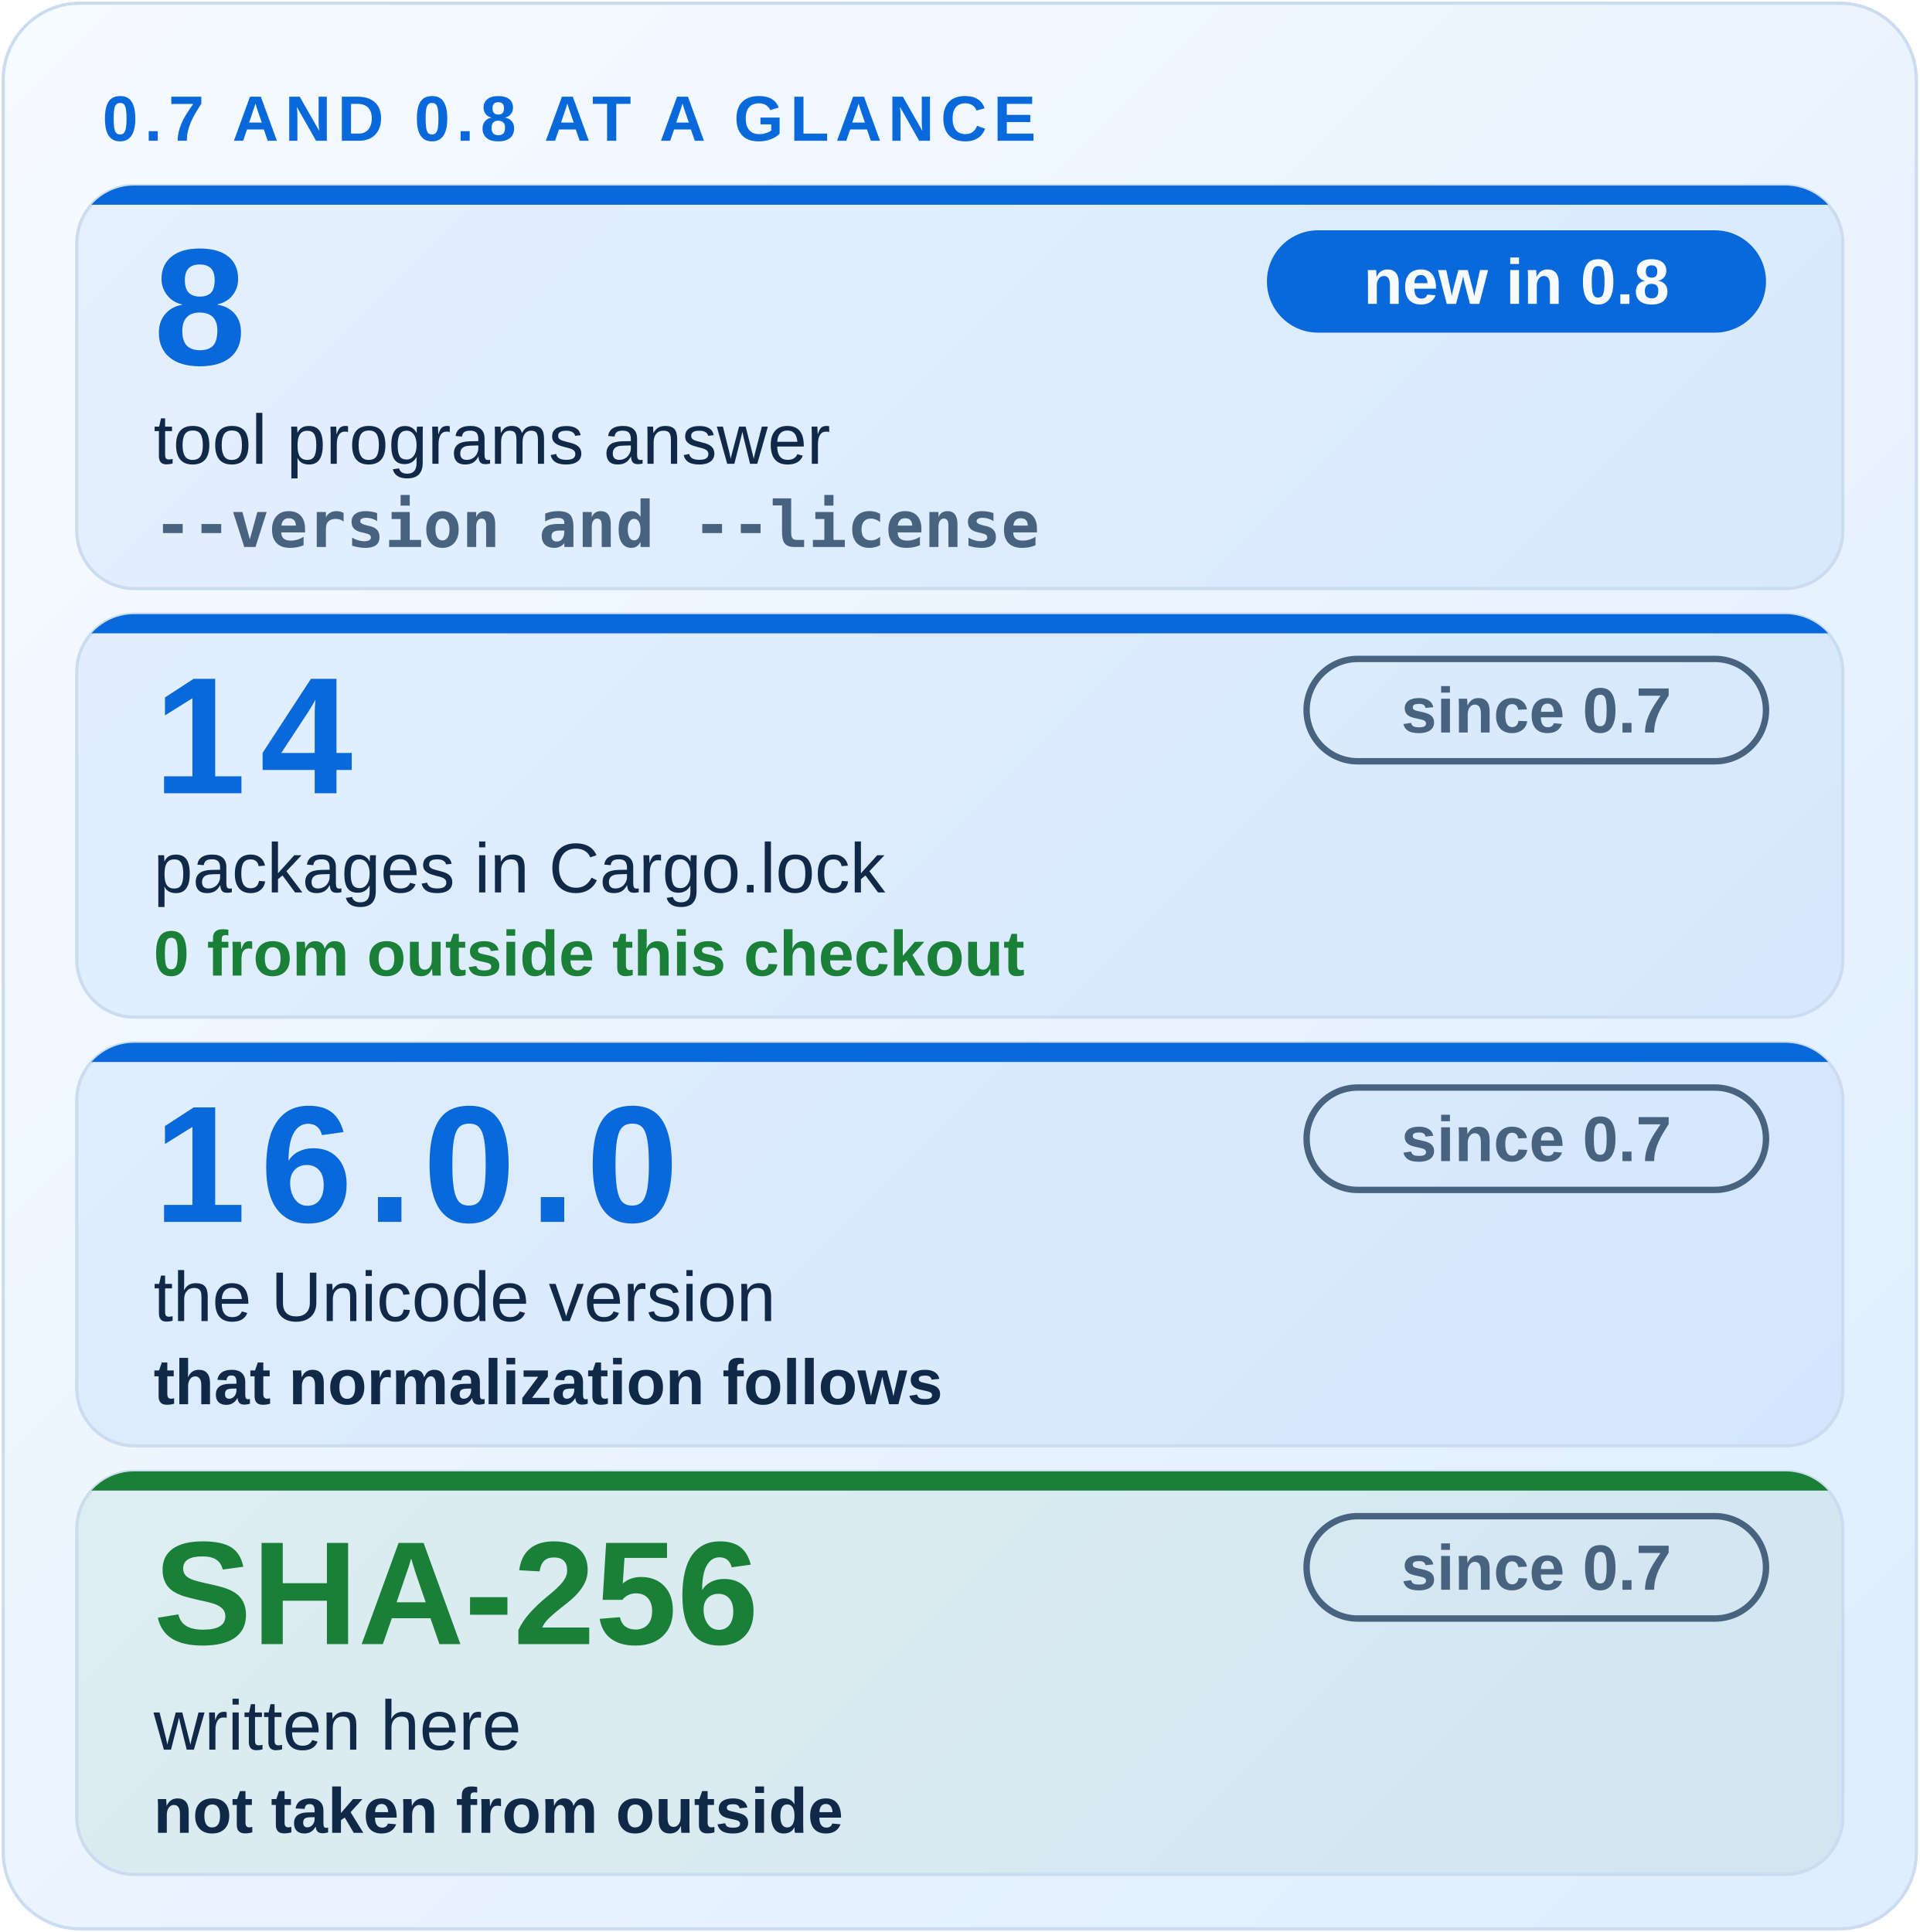
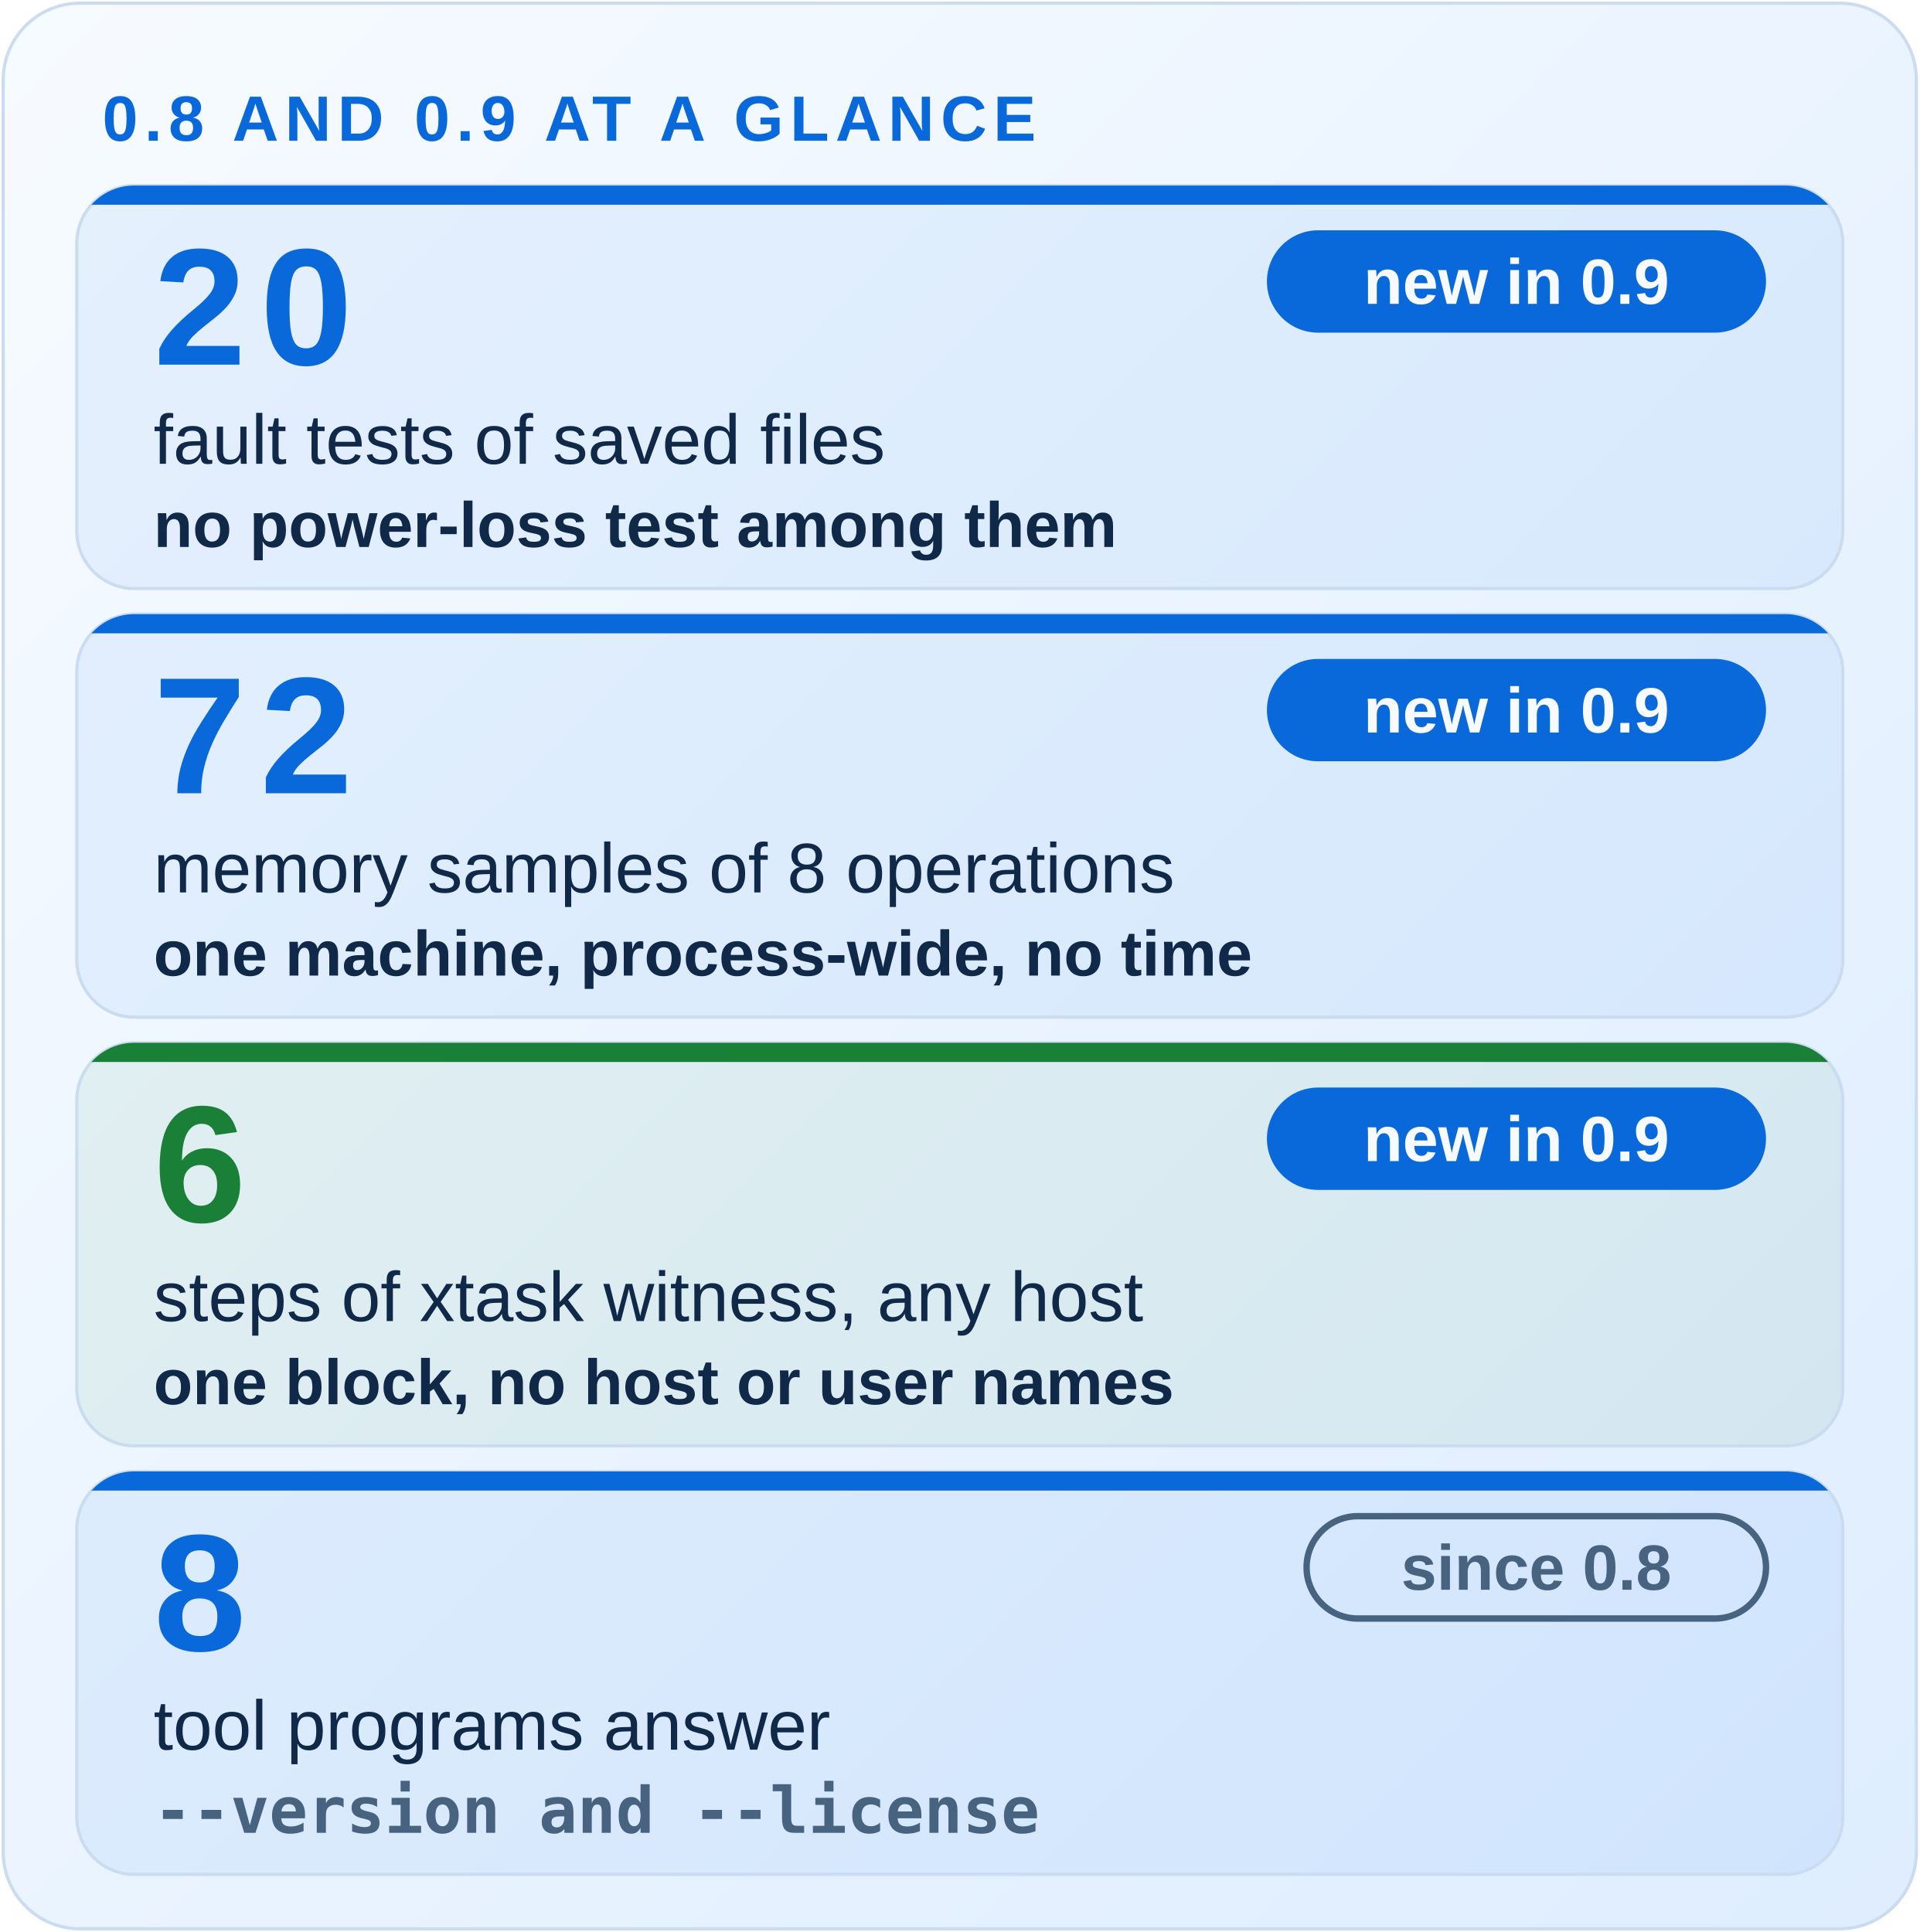
<svg xmlns="http://www.w3.org/2000/svg" width="600" height="604" viewBox="0 0 600 604" role="img" aria-labelledby="t d">
  <style>
svg{font-size:20px}
text{font-family:Arial,Helvetica,sans-serif;fill:#102949}
.mono{font-family:ui-monospace,Consolas,"DejaVu Sans Mono",monospace;fill:#486380}
.kick{font-size:20px;font-weight:700;letter-spacing:2px;fill:#0969da}
- .gt{animation:gprise .7s cubic-bezier(.2,.8,.2,1) both}.gp{animation:gppop .8s cubic-bezier(.2,.8,.2,1) both;transform-box:fill-box;transform-origin:left bottom}.rl{animation-duration:1.4s;animation-timing-function:cubic-bezier(.2,.8,.2,1);animation-fill-mode:both}.ro52s8{animation-name:ro52s8}@keyframes ro52s8{from{transform:translateY(457.6px)}}.ro52s1{animation-name:ro52s1}@keyframes ro52s1{from{transform:translateY(57.2px)}}.ro52s4{animation-name:ro52s4}@keyframes ro52s4{from{transform:translateY(228.8px)}}.ro52s6{animation-name:ro52s6}@keyframes ro52s6{from{transform:translateY(343.2px)}}.ro52s10{animation-name:ro52s10}@keyframes ro52s10{from{transform:translateY(572.0px)}}@keyframes gprise{from{opacity:0;transform:translateY(26px)}to{opacity:1;transform:none}}@keyframes gppop{0%{opacity:0;transform:scale(.6)}70%{opacity:1;transform:scale(1.06)}to{opacity:1;transform:none}}.mut{fill:#486380}.b{font-weight:700}@media (prefers-reduced-motion:reduce){.gt,.gp,.rl,.ro52s8,.ro52s1,.ro52s4,.ro52s6,.ro52s10{animation:none}}
+ .gt{animation:gprise .7s cubic-bezier(.2,.8,.2,1) both}.gp{animation:gppop .8s cubic-bezier(.2,.8,.2,1) both;transform-box:fill-box;transform-origin:left bottom}.rl{animation-duration:1.4s;animation-timing-function:cubic-bezier(.2,.8,.2,1);animation-fill-mode:both}.ro52s2{animation-name:ro52s2}@keyframes ro52s2{from{transform:translateY(114.4px)}}.ro52s10{animation-name:ro52s10}@keyframes ro52s10{from{transform:translateY(572.0px)}}.ro52s7{animation-name:ro52s7}@keyframes ro52s7{from{transform:translateY(400.4px)}}.ro52s6{animation-name:ro52s6}@keyframes ro52s6{from{transform:translateY(343.2px)}}.ro52s8{animation-name:ro52s8}@keyframes ro52s8{from{transform:translateY(457.6px)}}@keyframes gprise{from{opacity:0;transform:translateY(26px)}to{opacity:1;transform:none}}@keyframes gppop{0%{opacity:0;transform:scale(.6)}70%{opacity:1;transform:scale(1.06)}to{opacity:1;transform:none}}.mut{fill:#486380}.b{font-weight:700}@media (prefers-reduced-motion:reduce){.gt,.gp,.rl,.ro52s2,.ro52s10,.ro52s7,.ro52s6,.ro52s8{animation:none}}
</style>
  <defs>
    <linearGradient id="bg" x2="1" y2="1">
      <stop stop-color="#f7fbff" />
      <stop offset="1" stop-color="#deedff" />
    </linearGradient>
    <clipPath id="card">
      <rect x="1" y="1" width="598" height="602" rx="24" />
    </clipPath>
  </defs>
  <rect x="1" y="1" width="598" height="602" rx="24" fill="url(#bg)" stroke="#cbdcf0" />
-   <text class="kick" x="32" y="44">0.7 AND 0.8 AT A GLANCE</text>
+   <text class="kick" x="32" y="44">0.8 AND 0.9 AT A GLANCE</text>
  <g class="gt" style="animation-delay:0.15s">
    <clipPath id="gptile0">
      <rect x="24" y="58" width="552" height="126" rx="18" />
    </clipPath>
    <rect x="24" y="58" width="552" height="126" rx="18" fill="#0969da" fill-opacity=".07" stroke="#cbdcf0" />
    <rect x="24" y="58" width="552" height="6" fill="#0969da" clip-path="url(#gptile0)" />
    <rect x="396.0" y="72" width="156.0" height="32" rx="16" fill="#0969da" />
-     <text x="474.0" y="95" font-size="20" class="b" text-anchor="middle" style="fill:#f7fbff">new in 0.8</text>
-     <g class="roll" aria-label="8" font-size="52" font-weight="700" style="fill:#0969da">
+     <text x="474.0" y="95" font-size="20" class="b" text-anchor="middle" style="fill:#f7fbff">new in 0.9</text>
+     <g class="roll" aria-label="20" font-size="52" font-weight="700" style="fill:#0969da">
      <clipPath id="glroll0">
        <rect x="45.9" y="66.2" width="37.4" height="60.3" />
      </clipPath>
      <g clip-path="url(#glroll0)">
-         <g class="rl ro52s8" style="animation-delay:0.45s">
-           <text x="48.0" y="-343.6" style="fill:#0969da">0</text>
-           <text x="48.0" y="-286.4" style="fill:#0969da">1</text>
-           <text x="48.0" y="-229.2" style="fill:#0969da">2</text>
-           <text x="48.0" y="-172.0" style="fill:#0969da">3</text>
-           <text x="48.0" y="-114.8" style="fill:#0969da">4</text>
-           <text x="48.0" y="-57.6" style="fill:#0969da">5</text>
-           <text x="48.0" y="-0.4" style="fill:#0969da">6</text>
-           <text x="48.0" y="56.8" style="fill:#0969da">7</text>
-           <text class="rf" x="48.0" y="114.0" style="fill:#0969da">8</text>
+         <g class="rl ro52s2" style="animation-delay:0.45s">
+           <text x="48.0" y="-0.4" style="fill:#0969da">0</text>
+           <text x="48.0" y="56.8" style="fill:#0969da">1</text>
+           <text class="rf" x="48.0" y="114.0" style="fill:#0969da">2</text>
+         </g>
+       </g>
+       <clipPath id="glroll1">
+         <rect x="79.2" y="66.2" width="37.4" height="60.3" />
+       </clipPath>
+       <g clip-path="url(#glroll1)">
+         <g class="rl ro52s10" style="animation-delay:0.53s">
+           <text x="81.3" y="-458.0" style="fill:#0969da">0</text>
+           <text x="81.3" y="-400.8" style="fill:#0969da">1</text>
+           <text x="81.3" y="-343.6" style="fill:#0969da">2</text>
+           <text x="81.3" y="-286.4" style="fill:#0969da">3</text>
+           <text x="81.3" y="-229.2" style="fill:#0969da">4</text>
+           <text x="81.3" y="-172.0" style="fill:#0969da">5</text>
+           <text x="81.3" y="-114.8" style="fill:#0969da">6</text>
+           <text x="81.3" y="-57.6" style="fill:#0969da">7</text>
+           <text x="81.3" y="-0.4" style="fill:#0969da">8</text>
+           <text x="81.3" y="56.8" style="fill:#0969da">9</text>
+           <text class="rf" x="81.3" y="114.0" style="fill:#0969da">0</text>
        </g>
      </g>
    </g>
-     <text x="48" y="145" font-size="22">tool programs answer</text>
-     <text class="mono b" x="48" y="171" font-size="20" style="fill:#486380">--version and --license</text>
+     <text x="48" y="145" font-size="22">fault tests of saved files</text>
+     <text class="b" x="48" y="171" font-size="20" style="fill:#102949">no power-loss test among them</text>
  </g>
  <g class="gt" style="animation-delay:0.45s">
    <clipPath id="gptile1">
      <rect x="24" y="192" width="552" height="126" rx="18" />
    </clipPath>
    <rect x="24" y="192" width="552" height="126" rx="18" fill="#0969da" fill-opacity=".07" stroke="#cbdcf0" />
    <rect x="24" y="192" width="552" height="6" fill="#0969da" clip-path="url(#gptile1)" />
-     <rect x="408.4" y="206" width="143.6" height="32" rx="16" fill="none" stroke="#486380" stroke-width="2" />
-     <text x="480.2" y="229" font-size="20" class="b" text-anchor="middle" style="fill:#486380">since 0.7</text>
-     <g class="roll" aria-label="14" font-size="52" font-weight="700" style="fill:#0969da">
-       <clipPath id="glroll1">
+     <rect x="396.0" y="206" width="156.0" height="32" rx="16" fill="#0969da" />
+     <text x="474.0" y="229" font-size="20" class="b" text-anchor="middle" style="fill:#f7fbff">new in 0.9</text>
+     <g class="roll" aria-label="72" font-size="52" font-weight="700" style="fill:#0969da">
+       <clipPath id="glroll2">
        <rect x="45.9" y="200.2" width="37.4" height="60.3" />
      </clipPath>
-       <g clip-path="url(#glroll1)">
-         <g class="rl ro52s1" style="animation-delay:0.75s">
-           <text x="48.0" y="190.8" style="fill:#0969da">0</text>
-           <text class="rf" x="48.0" y="248.0" style="fill:#0969da">1</text>
+       <g clip-path="url(#glroll2)">
+         <g class="rl ro52s7" style="animation-delay:0.75s">
+           <text x="48.0" y="-152.4" style="fill:#0969da">0</text>
+           <text x="48.0" y="-95.2" style="fill:#0969da">1</text>
+           <text x="48.0" y="-38.0" style="fill:#0969da">2</text>
+           <text x="48.0" y="19.2" style="fill:#0969da">3</text>
+           <text x="48.0" y="76.4" style="fill:#0969da">4</text>
+           <text x="48.0" y="133.6" style="fill:#0969da">5</text>
+           <text x="48.0" y="190.8" style="fill:#0969da">6</text>
+           <text class="rf" x="48.0" y="248.0" style="fill:#0969da">7</text>
        </g>
      </g>
-       <clipPath id="glroll2">
+       <clipPath id="glroll3">
        <rect x="79.2" y="200.2" width="37.4" height="60.3" />
      </clipPath>
-       <g clip-path="url(#glroll2)">
-         <g class="rl ro52s4" style="animation-delay:0.83s">
-           <text x="81.3" y="19.2" style="fill:#0969da">0</text>
-           <text x="81.3" y="76.4" style="fill:#0969da">1</text>
-           <text x="81.3" y="133.6" style="fill:#0969da">2</text>
-           <text x="81.3" y="190.8" style="fill:#0969da">3</text>
-           <text class="rf" x="81.3" y="248.0" style="fill:#0969da">4</text>
+       <g clip-path="url(#glroll3)">
+         <g class="rl ro52s2" style="animation-delay:0.83s">
+           <text x="81.3" y="133.6" style="fill:#0969da">0</text>
+           <text x="81.3" y="190.8" style="fill:#0969da">1</text>
+           <text class="rf" x="81.3" y="248.0" style="fill:#0969da">2</text>
        </g>
      </g>
    </g>
-     <text x="48" y="279" font-size="22">packages in Cargo.lock</text>
-     <text class="b" x="48" y="305" font-size="20" style="fill:#1a7f37">0 from outside this checkout</text>
+     <text x="48" y="279" font-size="22">memory samples of 8 operations</text>
+     <text class="b" x="48" y="305" font-size="20" style="fill:#102949">one machine, process-wide, no time</text>
  </g>
  <g class="gt" style="animation-delay:0.75s">
    <clipPath id="gptile2">
      <rect x="24" y="326" width="552" height="126" rx="18" />
    </clipPath>
-     <rect x="24" y="326" width="552" height="126" rx="18" fill="#0969da" fill-opacity=".07" stroke="#cbdcf0" />
-     <rect x="24" y="326" width="552" height="6" fill="#0969da" clip-path="url(#gptile2)" />
-     <rect x="408.4" y="340" width="143.6" height="32" rx="16" fill="none" stroke="#486380" stroke-width="2" />
-     <text x="480.2" y="363" font-size="20" class="b" text-anchor="middle" style="fill:#486380">since 0.7</text>
-     <g class="roll" aria-label="16.0.0" font-size="52" font-weight="700" style="fill:#0969da">
-       <clipPath id="glroll3">
+     <rect x="24" y="326" width="552" height="126" rx="18" fill="#1a7f37" fill-opacity=".07" stroke="#cbdcf0" />
+     <rect x="24" y="326" width="552" height="6" fill="#1a7f37" clip-path="url(#gptile2)" />
+     <rect x="396.0" y="340" width="156.0" height="32" rx="16" fill="#0969da" />
+     <text x="474.0" y="363" font-size="20" class="b" text-anchor="middle" style="fill:#f7fbff">new in 0.9</text>
+     <g class="roll" aria-label="6" font-size="52" font-weight="700" style="fill:#1a7f37">
+       <clipPath id="glroll4">
        <rect x="45.9" y="334.2" width="37.4" height="60.3" />
      </clipPath>
-       <g clip-path="url(#glroll3)">
-         <g class="rl ro52s1" style="animation-delay:1.05s">
-           <text x="48.0" y="324.8" style="fill:#0969da">0</text>
-           <text class="rf" x="48.0" y="382.0" style="fill:#0969da">1</text>
-         </g>
-       </g>
-       <clipPath id="glroll4">
-         <rect x="79.2" y="334.2" width="37.4" height="60.3" />
-       </clipPath>
      <g clip-path="url(#glroll4)">
-         <g class="rl ro52s6" style="animation-delay:1.13s">
-           <text x="81.3" y="38.8" style="fill:#0969da">0</text>
-           <text x="81.3" y="96.0" style="fill:#0969da">1</text>
-           <text x="81.3" y="153.2" style="fill:#0969da">2</text>
-           <text x="81.3" y="210.4" style="fill:#0969da">3</text>
-           <text x="81.3" y="267.6" style="fill:#0969da">4</text>
-           <text x="81.3" y="324.8" style="fill:#0969da">5</text>
-           <text class="rf" x="81.3" y="382.0" style="fill:#0969da">6</text>
-         </g>
-       </g>
-       <text class="rf" x="114.6" y="382.0" style="fill:#0969da">.</text>
-       <clipPath id="glroll5">
-         <rect x="130.2" y="334.2" width="37.4" height="60.3" />
-       </clipPath>
-       <g clip-path="url(#glroll5)">
-         <g class="rl ro52s10" style="animation-delay:1.29s">
-           <text x="132.2" y="-190.0" style="fill:#0969da">0</text>
-           <text x="132.2" y="-132.8" style="fill:#0969da">1</text>
-           <text x="132.2" y="-75.6" style="fill:#0969da">2</text>
-           <text x="132.2" y="-18.4" style="fill:#0969da">3</text>
-           <text x="132.2" y="38.8" style="fill:#0969da">4</text>
-           <text x="132.2" y="96.0" style="fill:#0969da">5</text>
-           <text x="132.2" y="153.2" style="fill:#0969da">6</text>
-           <text x="132.2" y="210.4" style="fill:#0969da">7</text>
-           <text x="132.2" y="267.6" style="fill:#0969da">8</text>
-           <text x="132.2" y="324.8" style="fill:#0969da">9</text>
-           <text class="rf" x="132.2" y="382.0" style="fill:#0969da">0</text>
-         </g>
-       </g>
-       <text class="rf" x="165.5" y="382.0" style="fill:#0969da">.</text>
-       <clipPath id="glroll6">
-         <rect x="181.1" y="334.2" width="37.4" height="60.3" />
-       </clipPath>
-       <g clip-path="url(#glroll6)">
-         <g class="rl ro52s10" style="animation-delay:1.45s">
-           <text x="183.2" y="-190.0" style="fill:#0969da">0</text>
-           <text x="183.2" y="-132.8" style="fill:#0969da">1</text>
-           <text x="183.2" y="-75.6" style="fill:#0969da">2</text>
-           <text x="183.2" y="-18.4" style="fill:#0969da">3</text>
-           <text x="183.2" y="38.8" style="fill:#0969da">4</text>
-           <text x="183.2" y="96.0" style="fill:#0969da">5</text>
-           <text x="183.2" y="153.2" style="fill:#0969da">6</text>
-           <text x="183.2" y="210.4" style="fill:#0969da">7</text>
-           <text x="183.2" y="267.6" style="fill:#0969da">8</text>
-           <text x="183.2" y="324.8" style="fill:#0969da">9</text>
-           <text class="rf" x="183.2" y="382.0" style="fill:#0969da">0</text>
+         <g class="rl ro52s6" style="animation-delay:1.05s">
+           <text x="48.0" y="38.8" style="fill:#1a7f37">0</text>
+           <text x="48.0" y="96.0" style="fill:#1a7f37">1</text>
+           <text x="48.0" y="153.2" style="fill:#1a7f37">2</text>
+           <text x="48.0" y="210.4" style="fill:#1a7f37">3</text>
+           <text x="48.0" y="267.6" style="fill:#1a7f37">4</text>
+           <text x="48.0" y="324.8" style="fill:#1a7f37">5</text>
+           <text class="rf" x="48.0" y="382.0" style="fill:#1a7f37">6</text>
        </g>
      </g>
    </g>
-     <text x="48" y="413" font-size="22">the Unicode version</text>
-     <text class="b" x="48" y="439" font-size="20" style="fill:#102949">that normalization follows</text>
+     <text x="48" y="413" font-size="22">steps of xtask witness, any host</text>
+     <text class="b" x="48" y="439" font-size="20" style="fill:#102949">one block, no host or user names</text>
  </g>
  <g class="gt" style="animation-delay:1.05s">
    <clipPath id="gptile3">
      <rect x="24" y="460" width="552" height="126" rx="18" />
    </clipPath>
-     <rect x="24" y="460" width="552" height="126" rx="18" fill="#1a7f37" fill-opacity=".07" stroke="#cbdcf0" />
-     <rect x="24" y="460" width="552" height="6" fill="#1a7f37" clip-path="url(#gptile3)" />
+     <rect x="24" y="460" width="552" height="126" rx="18" fill="#0969da" fill-opacity=".07" stroke="#cbdcf0" />
+     <rect x="24" y="460" width="552" height="6" fill="#0969da" clip-path="url(#gptile3)" />
    <rect x="408.4" y="474" width="143.6" height="32" rx="16" fill="none" stroke="#486380" stroke-width="2" />
-     <text x="480.2" y="497" font-size="20" class="b" text-anchor="middle" style="fill:#486380">since 0.7</text>
-     <text class="gp" style="animation-delay:1.45s;fill:#1a7f37" x="48" y="514" font-size="46" font-weight="700">SHA-256</text>
-     <text x="48" y="547" font-size="22">written here</text>
-     <text class="b" x="48" y="573" font-size="20" style="fill:#102949">not taken from outside</text>
+     <text x="480.2" y="497" font-size="20" class="b" text-anchor="middle" style="fill:#486380">since 0.8</text>
+     <g class="roll" aria-label="8" font-size="52" font-weight="700" style="fill:#0969da">
+       <clipPath id="glroll5">
+         <rect x="45.9" y="468.2" width="37.4" height="60.3" />
+       </clipPath>
+       <g clip-path="url(#glroll5)">
+         <g class="rl ro52s8" style="animation-delay:1.35s">
+           <text x="48.0" y="58.4" style="fill:#0969da">0</text>
+           <text x="48.0" y="115.6" style="fill:#0969da">1</text>
+           <text x="48.0" y="172.8" style="fill:#0969da">2</text>
+           <text x="48.0" y="230.0" style="fill:#0969da">3</text>
+           <text x="48.0" y="287.2" style="fill:#0969da">4</text>
+           <text x="48.0" y="344.4" style="fill:#0969da">5</text>
+           <text x="48.0" y="401.6" style="fill:#0969da">6</text>
+           <text x="48.0" y="458.8" style="fill:#0969da">7</text>
+           <text class="rf" x="48.0" y="516.0" style="fill:#0969da">8</text>
+         </g>
+       </g>
+     </g>
+     <text x="48" y="547" font-size="22">tool programs answer</text>
+     <text class="mono b" x="48" y="573" font-size="20" style="fill:#486380">--version and --license</text>
  </g>
</svg>
